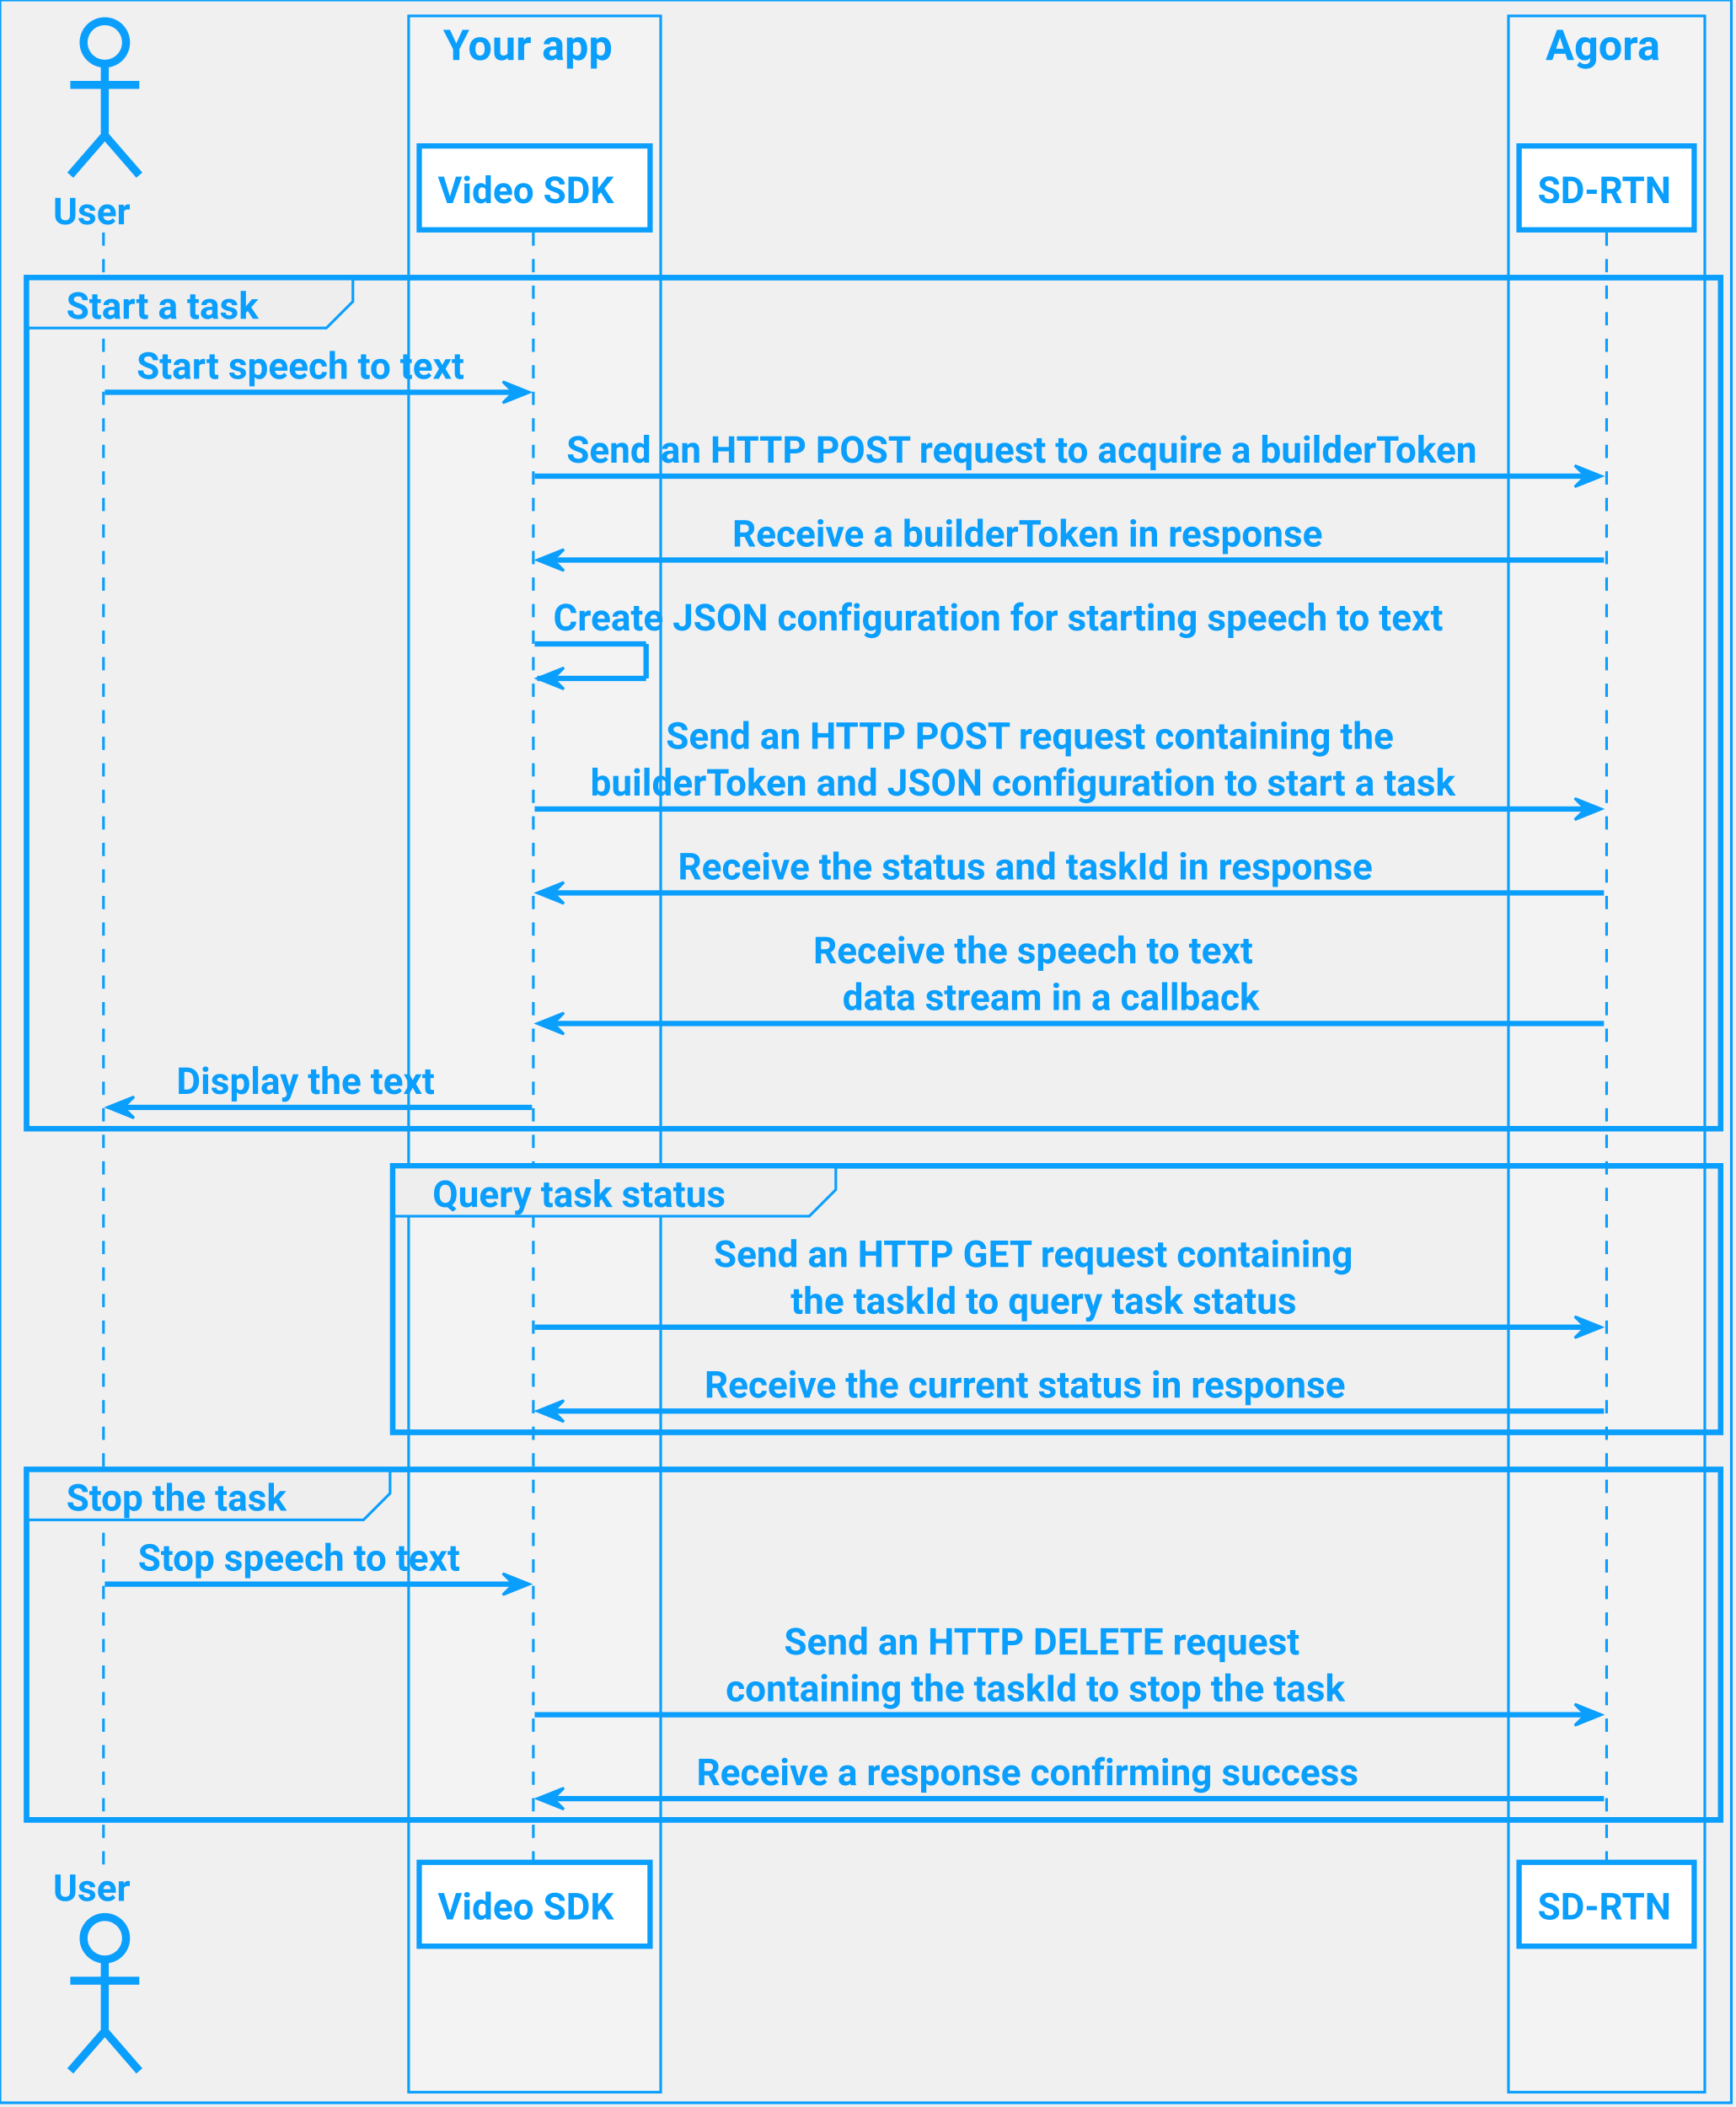
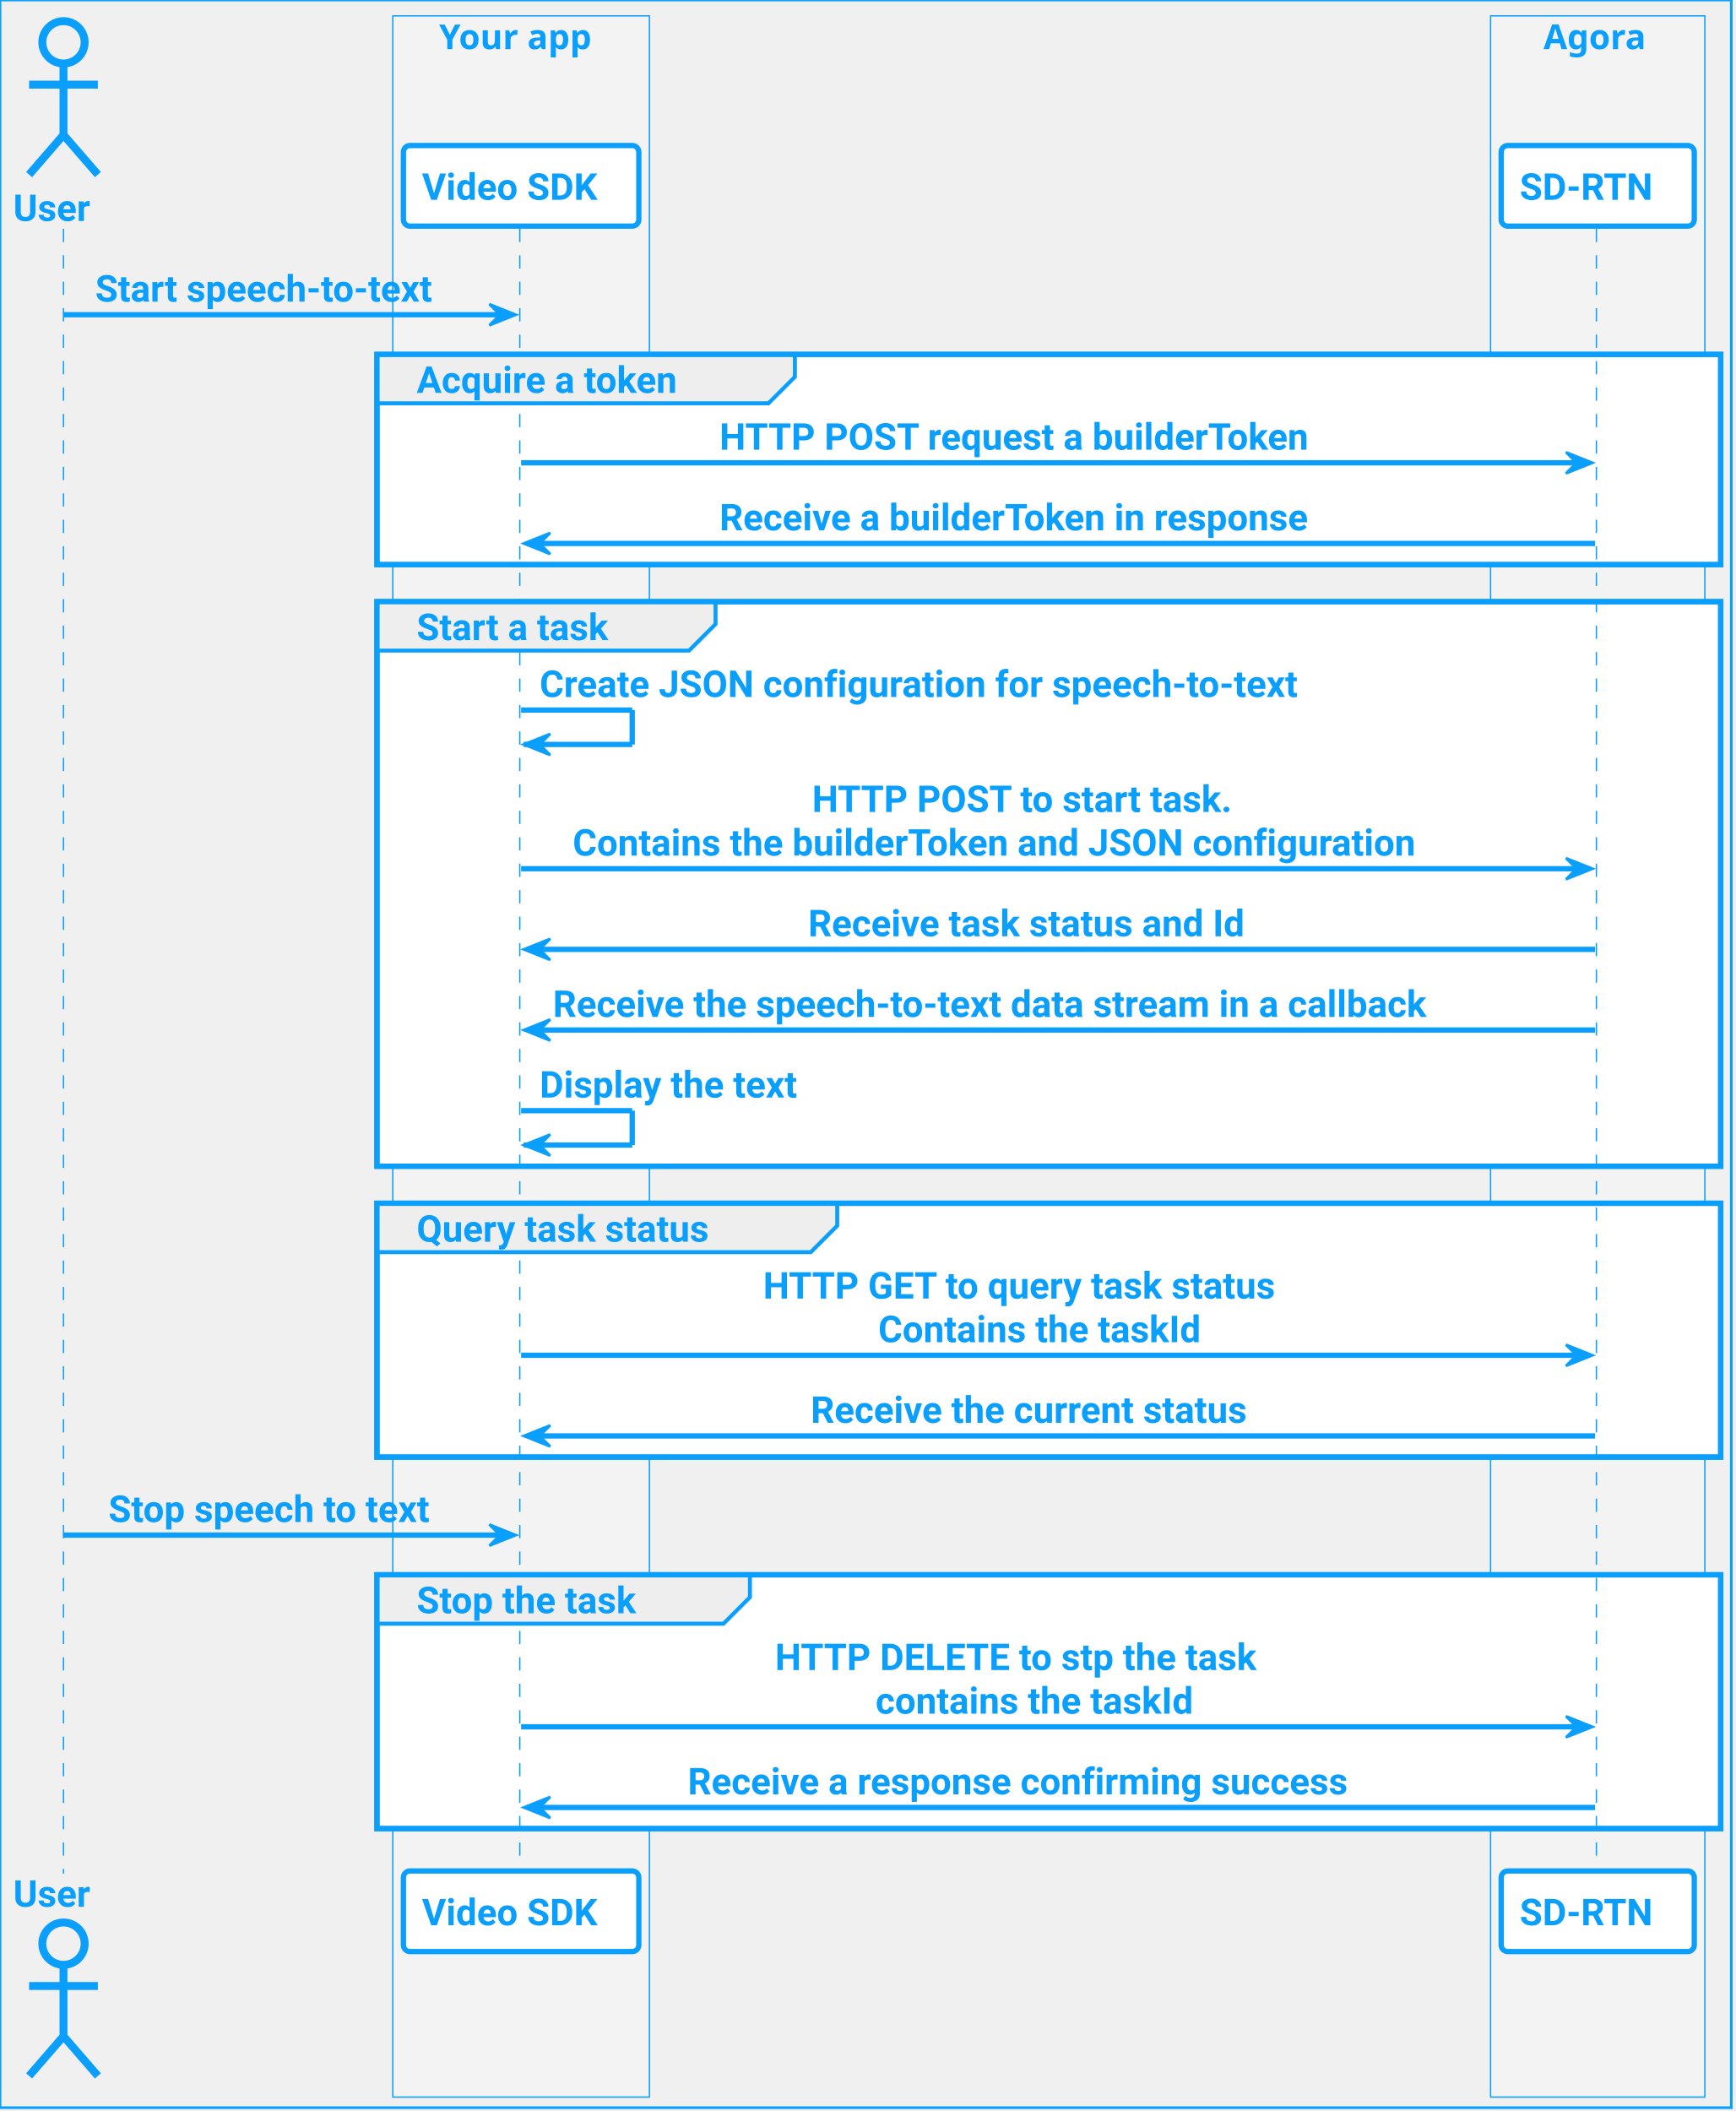
- <svg xmlns="http://www.w3.org/2000/svg" contentScriptType="application/ecmascript" contentStyleType="text/css" height="794px" preserveAspectRatio="none" style="width:654px;height:794px;background:#00000000;" version="1.1" viewBox="0 0 654 794" width="654px" zoomAndPan="magnify">
+ <svg xmlns="http://www.w3.org/2000/svg" contentStyleType="text/css" height="798px" preserveAspectRatio="none" style="width:656px;height:798px;" version="1.1" viewBox="0 0 656 798" width="656px" zoomAndPan="magnify">
  <defs />
  <g>
-     <rect fill="none" height="792.406" style="stroke:#0A9EFD;stroke-width:1.0;" width="652.5" x="0" y="0" />
-     <rect fill="#F3F3F3" height="782.406" style="stroke:#0A9EFD;stroke-width:1.0;" width="95" x="154" y="6" />
-     <text fill="#0A9EFD" font-family="Roboto" font-size="16" font-weight="bold" lengthAdjust="spacing" textLength="69" x="167" y="22.609">Your app</text>
-     <rect fill="#F3F3F3" height="782.406" style="stroke:#0A9EFD;stroke-width:1.0;" width="74" x="568.5" y="6" />
-     <text fill="#0A9EFD" font-family="Roboto" font-size="16" font-weight="bold" lengthAdjust="spacing" textLength="46" x="582.5" y="22.609">Agora</text>
-     <rect height="320.703" style="stroke:#0A9EFD;stroke-width:2.0;fill:none;" width="638.5" x="10" y="104.609" />
-     <rect height="100.438" style="stroke:#0A9EFD;stroke-width:2.0;fill:none;" width="500.5" x="148" y="439.312" />
-     <rect height="132.047" style="stroke:#0A9EFD;stroke-width:2.0;fill:none;" width="638.5" x="10" y="553.75" />
-     <line style="stroke:#0A9EFD;stroke-width:1.0;fill:none;stroke-dasharray:5.0,5.0;" x1="39" x2="39" y1="87.609" y2="702.797" />
-     <line style="stroke:#0A9EFD;stroke-width:1.0;fill:none;stroke-dasharray:5.0,5.0;" x1="201" x2="201" y1="87.609" y2="702.797" />
-     <line style="stroke:#0A9EFD;stroke-width:1.0;fill:none;stroke-dasharray:5.0,5.0;" x1="605.5" x2="605.5" y1="87.609" y2="702.797" />
-     <text fill="#0A9EFD" font-family="Roboto" font-size="14" font-weight="bold" lengthAdjust="spacing" textLength="33" x="20" y="84.533">User</text>
-     <ellipse cx="39.5" cy="16" rx="8" ry="8" style="stroke:#0A9EFD;stroke-width:3.0;fill:none;" />
-     <path d="M39.5,24 L39.5,51 M26.5,32 L52.5,32 M39.5,51 L26.5,66 M39.5,51 L52.5,66 " fill="none" style="stroke:#0A9EFD;stroke-width:3.0;" />
-     <text fill="#0A9EFD" font-family="Roboto" font-size="14" font-weight="bold" lengthAdjust="spacing" textLength="33" x="20" y="716.33">User</text>
-     <ellipse cx="39.5" cy="730.406" rx="8" ry="8" style="stroke:#0A9EFD;stroke-width:3.0;fill:none;" />
-     <path d="M39.5,738.406 L39.5,765.406 M26.5,746.406 L52.5,746.406 M39.5,765.406 L26.5,780.406 M39.5,765.406 L52.5,780.406 " fill="none" style="stroke:#0A9EFD;stroke-width:3.0;" />
-     <rect fill="#FFFFFF" height="31.609" style="stroke:#0A9EFD;stroke-width:2.0;" width="87" x="158" y="55" />
-     <text fill="#0A9EFD" font-family="Roboto" font-size="14" font-weight="bold" lengthAdjust="spacing" textLength="73" x="165" y="76.533">Video SDK</text>
-     <rect fill="#FFFFFF" height="31.609" style="stroke:#0A9EFD;stroke-width:2.0;" width="87" x="158" y="701.797" />
-     <text fill="#0A9EFD" font-family="Roboto" font-size="14" font-weight="bold" lengthAdjust="spacing" textLength="73" x="165" y="723.33">Video SDK</text>
-     <rect fill="#FFFFFF" height="31.609" style="stroke:#0A9EFD;stroke-width:2.0;" width="66" x="572.5" y="55" />
-     <text fill="#0A9EFD" font-family="Roboto" font-size="14" font-weight="bold" lengthAdjust="spacing" textLength="52" x="579.5" y="76.533">SD-RTN</text>
-     <rect fill="#FFFFFF" height="31.609" style="stroke:#0A9EFD;stroke-width:2.0;" width="66" x="572.5" y="701.797" />
-     <text fill="#0A9EFD" font-family="Roboto" font-size="14" font-weight="bold" lengthAdjust="spacing" textLength="52" x="579.5" y="723.33">SD-RTN</text>
-     <path d="M10,104.609 L133,104.609 L133,113.609 L123,123.609 L10,123.609 L10,104.609 " fill="#EEEEEE" style="stroke:#0A9EFD;stroke-width:1.0;" />
-     <rect fill="none" height="320.703" style="stroke:#0A9EFD;stroke-width:2.0;" width="638.5" x="10" y="104.609" />
-     <text fill="#0A9EFD" font-family="Roboto" font-size="14" font-weight="bold" lengthAdjust="spacing" textLength="78" x="25" y="120.143">Start a task</text>
-     <polygon fill="#0A9EFD" points="189.5,143.828,199.5,147.828,189.5,151.828,193.5,147.828" style="stroke:#0A9EFD;stroke-width:1.0;" />
-     <line style="stroke:#0A9EFD;stroke-width:2.0;" x1="39.5" x2="195.5" y1="147.828" y2="147.828" />
-     <text fill="#0A9EFD" font-family="Roboto" font-size="14" font-weight="bold" lengthAdjust="spacing" textLength="138" x="51.5" y="142.752">Start speech to text</text>
-     <polygon fill="#0A9EFD" points="593.5,175.438,603.5,179.438,593.5,183.438,597.5,179.438" style="stroke:#0A9EFD;stroke-width:1.0;" />
-     <line style="stroke:#0A9EFD;stroke-width:2.0;" x1="201.5" x2="599.5" y1="179.438" y2="179.438" />
-     <text fill="#0A9EFD" font-family="Roboto" font-size="14" font-weight="bold" lengthAdjust="spacing" textLength="380" x="213.5" y="174.361">Send an HTTP POST request to acquire a builderToken</text>
-     <polygon fill="#0A9EFD" points="212.5,207.047,202.5,211.047,212.5,215.047,208.5,211.047" style="stroke:#0A9EFD;stroke-width:1.0;" />
-     <line style="stroke:#0A9EFD;stroke-width:2.0;" x1="206.5" x2="604.5" y1="211.047" y2="211.047" />
-     <text fill="#0A9EFD" font-family="Roboto" font-size="14" font-weight="bold" lengthAdjust="spacing" textLength="255" x="276" y="205.971">Receive a builderToken in response</text>
-     <line style="stroke:#0A9EFD;stroke-width:2.0;" x1="201.5" x2="243.5" y1="242.656" y2="242.656" />
-     <line style="stroke:#0A9EFD;stroke-width:2.0;" x1="243.5" x2="243.5" y1="242.656" y2="255.656" />
-     <line style="stroke:#0A9EFD;stroke-width:2.0;" x1="202.5" x2="243.5" y1="255.656" y2="255.656" />
-     <polygon fill="#0A9EFD" points="212.5,251.656,202.5,255.656,212.5,259.656,208.5,255.656" style="stroke:#0A9EFD;stroke-width:1.0;" />
-     <text fill="#0A9EFD" font-family="Roboto" font-size="14" font-weight="bold" lengthAdjust="spacing" textLength="374" x="208.5" y="237.58">Create JSON configuration for starting speech to text</text>
-     <polygon fill="#0A9EFD" points="593.5,300.875,603.5,304.875,593.5,308.875,597.5,304.875" style="stroke:#0A9EFD;stroke-width:1.0;" />
-     <line style="stroke:#0A9EFD;stroke-width:2.0;" x1="201.5" x2="599.5" y1="304.875" y2="304.875" />
-     <text fill="#0A9EFD" font-family="Roboto" font-size="14" font-weight="bold" lengthAdjust="spacing" textLength="301" x="251" y="282.19">Send an HTTP POST request containing the</text>
-     <text fill="#0A9EFD" font-family="Roboto" font-size="14" font-weight="bold" lengthAdjust="spacing" textLength="362" x="222.5" y="299.799">builderToken and JSON configuration to start a task</text>
-     <polygon fill="#0A9EFD" points="212.5,332.484,202.5,336.484,212.5,340.484,208.5,336.484" style="stroke:#0A9EFD;stroke-width:1.0;" />
-     <line style="stroke:#0A9EFD;stroke-width:2.0;" x1="206.5" x2="604.5" y1="336.484" y2="336.484" />
-     <text fill="#0A9EFD" font-family="Roboto" font-size="14" font-weight="bold" lengthAdjust="spacing" textLength="296" x="255.5" y="331.408">Receive the status and taskId in response</text>
-     <polygon fill="#0A9EFD" points="212.5,381.703,202.5,385.703,212.5,389.703,208.5,385.703" style="stroke:#0A9EFD;stroke-width:1.0;" />
-     <line style="stroke:#0A9EFD;stroke-width:2.0;" x1="206.5" x2="604.5" y1="385.703" y2="385.703" />
-     <text fill="#0A9EFD" font-family="Roboto" font-size="14" font-weight="bold" lengthAdjust="spacing" textLength="190" x="306.5" y="363.018">Receive the speech to text</text>
-     <text fill="#0A9EFD" font-family="Roboto" font-size="14" font-weight="bold" lengthAdjust="spacing" textLength="172" x="317.5" y="380.627">data stream in a callback</text>
-     <polygon fill="#0A9EFD" points="50.5,413.312,40.5,417.312,50.5,421.312,46.5,417.312" style="stroke:#0A9EFD;stroke-width:1.0;" />
-     <line style="stroke:#0A9EFD;stroke-width:2.0;" x1="44.5" x2="200.5" y1="417.312" y2="417.312" />
-     <text fill="#0A9EFD" font-family="Roboto" font-size="14" font-weight="bold" lengthAdjust="spacing" textLength="108" x="66.5" y="412.236">Display the text</text>
-     <path d="M148,439.312 L315,439.312 L315,448.312 L305,458.312 L148,458.312 L148,439.312 " fill="#EEEEEE" style="stroke:#0A9EFD;stroke-width:1.0;" />
-     <rect fill="none" height="100.438" style="stroke:#0A9EFD;stroke-width:2.0;" width="500.5" x="148" y="439.312" />
-     <text fill="#0A9EFD" font-family="Roboto" font-size="14" font-weight="bold" lengthAdjust="spacing" textLength="122" x="163" y="454.846">Query task status</text>
-     <polygon fill="#0A9EFD" points="593.5,496.141,603.5,500.141,593.5,504.141,597.5,500.141" style="stroke:#0A9EFD;stroke-width:1.0;" />
-     <line style="stroke:#0A9EFD;stroke-width:2.0;" x1="201.5" x2="599.5" y1="500.141" y2="500.141" />
-     <text fill="#0A9EFD" font-family="Roboto" font-size="14" font-weight="bold" lengthAdjust="spacing" textLength="265" x="269" y="477.455">Send an HTTP GET request containing</text>
-     <text fill="#0A9EFD" font-family="Roboto" font-size="14" font-weight="bold" lengthAdjust="spacing" textLength="211" x="298" y="495.065">the taskId to query task status</text>
-     <polygon fill="#0A9EFD" points="212.5,527.75,202.5,531.75,212.5,535.75,208.5,531.75" style="stroke:#0A9EFD;stroke-width:1.0;" />
-     <line style="stroke:#0A9EFD;stroke-width:2.0;" x1="206.5" x2="604.5" y1="531.75" y2="531.75" />
-     <text fill="#0A9EFD" font-family="Roboto" font-size="14" font-weight="bold" lengthAdjust="spacing" textLength="276" x="265.5" y="526.674">Receive the current status in response</text>
-     <path d="M10,553.75 L147,553.75 L147,562.75 L137,572.75 L10,572.75 L10,553.75 " fill="#EEEEEE" style="stroke:#0A9EFD;stroke-width:1.0;" />
-     <rect fill="none" height="132.047" style="stroke:#0A9EFD;stroke-width:2.0;" width="638.5" x="10" y="553.75" />
-     <text fill="#0A9EFD" font-family="Roboto" font-size="14" font-weight="bold" lengthAdjust="spacing" textLength="92" x="25" y="569.283">Stop the task</text>
-     <polygon fill="#0A9EFD" points="189.5,592.969,199.5,596.969,189.5,600.969,193.5,596.969" style="stroke:#0A9EFD;stroke-width:1.0;" />
-     <line style="stroke:#0A9EFD;stroke-width:2.0;" x1="39.5" x2="195.5" y1="596.969" y2="596.969" />
-     <text fill="#0A9EFD" font-family="Roboto" font-size="14" font-weight="bold" lengthAdjust="spacing" textLength="137" x="52" y="591.893">Stop speech to text</text>
-     <polygon fill="#0A9EFD" points="593.5,642.188,603.5,646.188,593.5,650.188,597.5,646.188" style="stroke:#0A9EFD;stroke-width:1.0;" />
-     <line style="stroke:#0A9EFD;stroke-width:2.0;" x1="201.5" x2="599.5" y1="646.188" y2="646.188" />
-     <text fill="#0A9EFD" font-family="Roboto" font-size="14" font-weight="bold" lengthAdjust="spacing" textLength="212" x="295.5" y="623.502">Send an HTTP DELETE request</text>
-     <text fill="#0A9EFD" font-family="Roboto" font-size="14" font-weight="bold" lengthAdjust="spacing" textLength="260" x="273.5" y="641.111">containing the taskId to stop the task</text>
-     <polygon fill="#0A9EFD" points="212.5,673.797,202.5,677.797,212.5,681.797,208.5,677.797" style="stroke:#0A9EFD;stroke-width:1.0;" />
-     <line style="stroke:#0A9EFD;stroke-width:2.0;" x1="206.5" x2="604.5" y1="677.797" y2="677.797" />
-     <text fill="#0A9EFD" font-family="Roboto" font-size="14" font-weight="bold" lengthAdjust="spacing" textLength="282" x="262.5" y="672.721">Receive a response confirming success</text>
+     <rect fill="none" height="796.742" style="stroke:#0A9EFD;stroke-width:1.0;" width="654.5" x="0" y="0" />
+     <rect fill="#F3F3F3" height="786.742" style="stroke:#0A9EFD;stroke-width:0.5;" width="97" x="148.5" y="6" />
+     <text fill="#0A9EFD" font-family="sans-serif" font-size="13" font-weight="bold" lengthAdjust="spacing" textLength="62" x="166" y="18.568">Your app</text>
+     <rect fill="#F3F3F3" height="786.742" style="stroke:#0A9EFD;stroke-width:0.5;" width="81" x="563.5" y="6" />
+     <text fill="#0A9EFD" font-family="sans-serif" font-size="13" font-weight="bold" lengthAdjust="spacing" textLength="41" x="583.5" y="18.568">Agora</text>
+     <rect fill="#FFFFFF" height="79.465" style="stroke:#0A9EFD;stroke-width:2.0;" width="508" x="142.5" y="133.977" />
+     <rect fill="#FFFFFF" height="213.418" style="stroke:#0A9EFD;stroke-width:2.0;" width="508" x="142.5" y="227.441" />
+     <rect fill="#FFFFFF" height="95.953" style="stroke:#0A9EFD;stroke-width:2.0;" width="508" x="142.5" y="454.859" />
+     <rect fill="#FFFFFF" height="95.953" style="stroke:#0A9EFD;stroke-width:2.0;" width="508" x="142.5" y="595.301" />
+     <line style="stroke:#0A9EFD;stroke-width:0.5;stroke-dasharray:5.0,5.0;" x1="24" x2="24" y1="86.488" y2="708.254" />
+     <line style="stroke:#0A9EFD;stroke-width:0.5;stroke-dasharray:5.0,5.0;" x1="196.5" x2="196.5" y1="86.488" y2="708.254" />
+     <line style="stroke:#0A9EFD;stroke-width:0.5;stroke-dasharray:5.0,5.0;" x1="603.5" x2="603.5" y1="86.488" y2="708.254" />
+     <text fill="#0A9EFD" font-family="Roboto" font-size="14" font-weight="bold" lengthAdjust="spacing" textLength="32" x="5" y="83.535">User</text>
+     <ellipse cx="24" cy="16" fill="none" rx="8" ry="8" style="stroke:#0A9EFD;stroke-width:3.0;" />
+     <path d="M24,24 L24,51 M11,32 L37,32 M24,51 L11,66 M24,51 L37,66 " fill="none" style="stroke:#0A9EFD;stroke-width:3.0;" />
+     <text fill="#0A9EFD" font-family="Roboto" font-size="14" font-weight="bold" lengthAdjust="spacing" textLength="32" x="5" y="720.789">User</text>
+     <ellipse cx="24" cy="734.742" fill="none" rx="8" ry="8" style="stroke:#0A9EFD;stroke-width:3.0;" />
+     <path d="M24,742.742 L24,769.742 M11,750.742 L37,750.742 M24,769.742 L11,784.742 M24,769.742 L37,784.742 " fill="none" style="stroke:#0A9EFD;stroke-width:3.0;" />
+     <rect fill="#FFFFFF" height="30.488" rx="2.5" ry="2.5" style="stroke:#0A9EFD;stroke-width:2.0;" width="89" x="152.5" y="55" />
+     <text fill="#0A9EFD" font-family="Roboto" font-size="14" font-weight="bold" lengthAdjust="spacing" textLength="75" x="159.5" y="75.535">Video SDK</text>
+     <rect fill="#FFFFFF" height="30.488" rx="2.5" ry="2.5" style="stroke:#0A9EFD;stroke-width:2.0;" width="89" x="152.5" y="707.254" />
+     <text fill="#0A9EFD" font-family="Roboto" font-size="14" font-weight="bold" lengthAdjust="spacing" textLength="75" x="159.5" y="727.789">Video SDK</text>
+     <rect fill="#FFFFFF" height="30.488" rx="2.5" ry="2.5" style="stroke:#0A9EFD;stroke-width:2.0;" width="73" x="567.5" y="55" />
+     <text fill="#0A9EFD" font-family="Roboto" font-size="14" font-weight="bold" lengthAdjust="spacing" textLength="59" x="574.5" y="75.535">SD-RTN</text>
+     <rect fill="#FFFFFF" height="30.488" rx="2.5" ry="2.5" style="stroke:#0A9EFD;stroke-width:2.0;" width="73" x="567.5" y="707.254" />
+     <text fill="#0A9EFD" font-family="Roboto" font-size="14" font-weight="bold" lengthAdjust="spacing" textLength="59" x="574.5" y="727.789">SD-RTN</text>
+     <polygon fill="#0A9EFD" points="185,114.977,195,118.977,185,122.977,189,118.977" style="stroke:#0A9EFD;stroke-width:1.0;" />
+     <line style="stroke:#0A9EFD;stroke-width:2.0;" x1="24" x2="191" y1="118.977" y2="118.977" />
+     <text fill="#0A9EFD" font-family="Roboto" font-size="14" font-weight="bold" lengthAdjust="spacing" textLength="149" x="36" y="114.023">Start speech-to-text</text>
+     <path d="M142.5,133.977 L300.5,133.977 L300.5,142.465 L290.5,152.465 L142.5,152.465 L142.5,133.977 " fill="#EEEEEE" style="stroke:#0A9EFD;stroke-width:1.5;" />
+     <rect fill="none" height="79.465" style="stroke:#0A9EFD;stroke-width:2.0;" width="508" x="142.5" y="133.977" />
+     <text fill="#0A9EFD" font-family="Roboto" font-size="14" font-weight="bold" lengthAdjust="spacing" textLength="113" x="157.5" y="148.512">Acquire a token</text>
+     <polygon fill="#0A9EFD" points="592,170.953,602,174.953,592,178.953,596,174.953" style="stroke:#0A9EFD;stroke-width:1.0;" />
+     <line style="stroke:#0A9EFD;stroke-width:2.0;" x1="197" x2="598" y1="174.953" y2="174.953" />
+     <text fill="#0A9EFD" font-family="Roboto" font-size="14" font-weight="bold" lengthAdjust="spacing" textLength="257" x="272" y="170">HTTP POST request a builderToken</text>
+     <polygon fill="#0A9EFD" points="208,201.441,198,205.441,208,209.441,204,205.441" style="stroke:#0A9EFD;stroke-width:1.0;" />
+     <line style="stroke:#0A9EFD;stroke-width:2.0;" x1="202" x2="603" y1="205.441" y2="205.441" />
+     <text fill="#0A9EFD" font-family="Roboto" font-size="14" font-weight="bold" lengthAdjust="spacing" textLength="257" x="272" y="200.488">Receive a builderToken in response</text>
+     <path d="M142.5,227.441 L270.5,227.441 L270.5,235.93 L260.5,245.93 L142.5,245.93 L142.5,227.441 " fill="#EEEEEE" style="stroke:#0A9EFD;stroke-width:1.5;" />
+     <rect fill="none" height="213.418" style="stroke:#0A9EFD;stroke-width:2.0;" width="508" x="142.5" y="227.441" />
+     <text fill="#0A9EFD" font-family="Roboto" font-size="14" font-weight="bold" lengthAdjust="spacing" textLength="83" x="157.5" y="241.977">Start a task</text>
+     <line style="stroke:#0A9EFD;stroke-width:2.0;" x1="197" x2="239" y1="268.418" y2="268.418" />
+     <line style="stroke:#0A9EFD;stroke-width:2.0;" x1="239" x2="239" y1="268.418" y2="281.418" />
+     <line style="stroke:#0A9EFD;stroke-width:2.0;" x1="198" x2="239" y1="281.418" y2="281.418" />
+     <polygon fill="#0A9EFD" points="208,277.418,198,281.418,208,285.418,204,281.418" style="stroke:#0A9EFD;stroke-width:1.0;" />
+     <text fill="#0A9EFD" font-family="Roboto" font-size="14" font-weight="bold" lengthAdjust="spacing" textLength="331" x="204" y="263.465">Create JSON configuration for speech-to-text</text>
+     <polygon fill="#0A9EFD" points="592,324.394,602,328.394,592,332.394,596,328.394" style="stroke:#0A9EFD;stroke-width:1.0;" />
+     <line style="stroke:#0A9EFD;stroke-width:2.0;" x1="197" x2="598" y1="328.394" y2="328.394" />
+     <text fill="#0A9EFD" font-family="Roboto" font-size="14" font-weight="bold" lengthAdjust="spacing" textLength="182" x="307" y="306.953">HTTP POST to start task.</text>
+     <text fill="#0A9EFD" font-family="Roboto" font-size="14" font-weight="bold" lengthAdjust="spacing" textLength="368" x="216.5" y="323.441">Contains the builderToken and JSON configuration</text>
+     <polygon fill="#0A9EFD" points="208,354.883,198,358.883,208,362.883,204,358.883" style="stroke:#0A9EFD;stroke-width:1.0;" />
+     <line style="stroke:#0A9EFD;stroke-width:2.0;" x1="202" x2="603" y1="358.883" y2="358.883" />
+     <text fill="#0A9EFD" font-family="Roboto" font-size="14" font-weight="bold" lengthAdjust="spacing" textLength="190" x="305.5" y="353.93">Receive task status and Id</text>
+     <polygon fill="#0A9EFD" points="208,385.371,198,389.371,208,393.371,204,389.371" style="stroke:#0A9EFD;stroke-width:1.0;" />
+     <line style="stroke:#0A9EFD;stroke-width:2.0;" x1="202" x2="603" y1="389.371" y2="389.371" />
+     <text fill="#0A9EFD" font-family="Roboto" font-size="14" font-weight="bold" lengthAdjust="spacing" textLength="383" x="209" y="384.418">Receive the speech-to-text data stream in a callback</text>
+     <line style="stroke:#0A9EFD;stroke-width:2.0;" x1="197" x2="239" y1="419.859" y2="419.859" />
+     <line style="stroke:#0A9EFD;stroke-width:2.0;" x1="239" x2="239" y1="419.859" y2="432.859" />
+     <line style="stroke:#0A9EFD;stroke-width:2.0;" x1="198" x2="239" y1="432.859" y2="432.859" />
+     <polygon fill="#0A9EFD" points="208,428.859,198,432.859,208,436.859,204,432.859" style="stroke:#0A9EFD;stroke-width:1.0;" />
+     <text fill="#0A9EFD" font-family="Roboto" font-size="14" font-weight="bold" lengthAdjust="spacing" textLength="115" x="204" y="414.906">Display the text</text>
+     <path d="M142.5,454.859 L316.5,454.859 L316.5,463.348 L306.5,473.348 L142.5,473.348 L142.5,454.859 " fill="#EEEEEE" style="stroke:#0A9EFD;stroke-width:1.5;" />
+     <rect fill="none" height="95.953" style="stroke:#0A9EFD;stroke-width:2.0;" width="508" x="142.5" y="454.859" />
+     <text fill="#0A9EFD" font-family="Roboto" font-size="14" font-weight="bold" lengthAdjust="spacing" textLength="129" x="157.5" y="469.394">Query task status</text>
+     <polygon fill="#0A9EFD" points="592,508.324,602,512.324,592,516.324,596,512.324" style="stroke:#0A9EFD;stroke-width:1.0;" />
+     <line style="stroke:#0A9EFD;stroke-width:2.0;" x1="197" x2="598" y1="512.324" y2="512.324" />
+     <text fill="#0A9EFD" font-family="Roboto" font-size="14" font-weight="bold" lengthAdjust="spacing" textLength="224" x="288.5" y="490.883">HTTP GET to query task status</text>
+     <text fill="#0A9EFD" font-family="Roboto" font-size="14" font-weight="bold" lengthAdjust="spacing" textLength="142" x="332" y="507.371">Contains the taskId</text>
+     <polygon fill="#0A9EFD" points="208,538.812,198,542.812,208,546.812,204,542.812" style="stroke:#0A9EFD;stroke-width:1.0;" />
+     <line style="stroke:#0A9EFD;stroke-width:2.0;" x1="202" x2="603" y1="542.812" y2="542.812" />
+     <text fill="#0A9EFD" font-family="Roboto" font-size="14" font-weight="bold" lengthAdjust="spacing" textLength="188" x="306.5" y="537.859">Receive the current status</text>
+     <polygon fill="#0A9EFD" points="185,576.301,195,580.301,185,584.301,189,580.301" style="stroke:#0A9EFD;stroke-width:1.0;" />
+     <line style="stroke:#0A9EFD;stroke-width:2.0;" x1="24" x2="191" y1="580.301" y2="580.301" />
+     <text fill="#0A9EFD" font-family="Roboto" font-size="14" font-weight="bold" lengthAdjust="spacing" textLength="139" x="41" y="575.348">Stop speech to text</text>
+     <path d="M142.5,595.301 L283.5,595.301 L283.5,603.789 L273.5,613.789 L142.5,613.789 L142.5,595.301 " fill="#EEEEEE" style="stroke:#0A9EFD;stroke-width:1.5;" />
+     <rect fill="none" height="95.953" style="stroke:#0A9EFD;stroke-width:2.0;" width="508" x="142.5" y="595.301" />
+     <text fill="#0A9EFD" font-family="Roboto" font-size="14" font-weight="bold" lengthAdjust="spacing" textLength="96" x="157.5" y="609.836">Stop the task</text>
+     <polygon fill="#0A9EFD" points="592,648.766,602,652.766,592,656.766,596,652.766" style="stroke:#0A9EFD;stroke-width:1.0;" />
+     <line style="stroke:#0A9EFD;stroke-width:2.0;" x1="197" x2="598" y1="652.766" y2="652.766" />
+     <text fill="#0A9EFD" font-family="Roboto" font-size="14" font-weight="bold" lengthAdjust="spacing" textLength="210" x="293" y="631.324">HTTP DELETE to stp the task</text>
+     <text fill="#0A9EFD" font-family="Roboto" font-size="14" font-weight="bold" lengthAdjust="spacing" textLength="139" x="331" y="647.812">contains the taskId</text>
+     <polygon fill="#0A9EFD" points="208,679.254,198,683.254,208,687.254,204,683.254" style="stroke:#0A9EFD;stroke-width:1.0;" />
+     <line style="stroke:#0A9EFD;stroke-width:2.0;" x1="202" x2="603" y1="683.254" y2="683.254" />
+     <text fill="#0A9EFD" font-family="Roboto" font-size="14" font-weight="bold" lengthAdjust="spacing" textLength="281" x="260" y="678.301">Receive a response confirming success</text>
  </g>
</svg>
